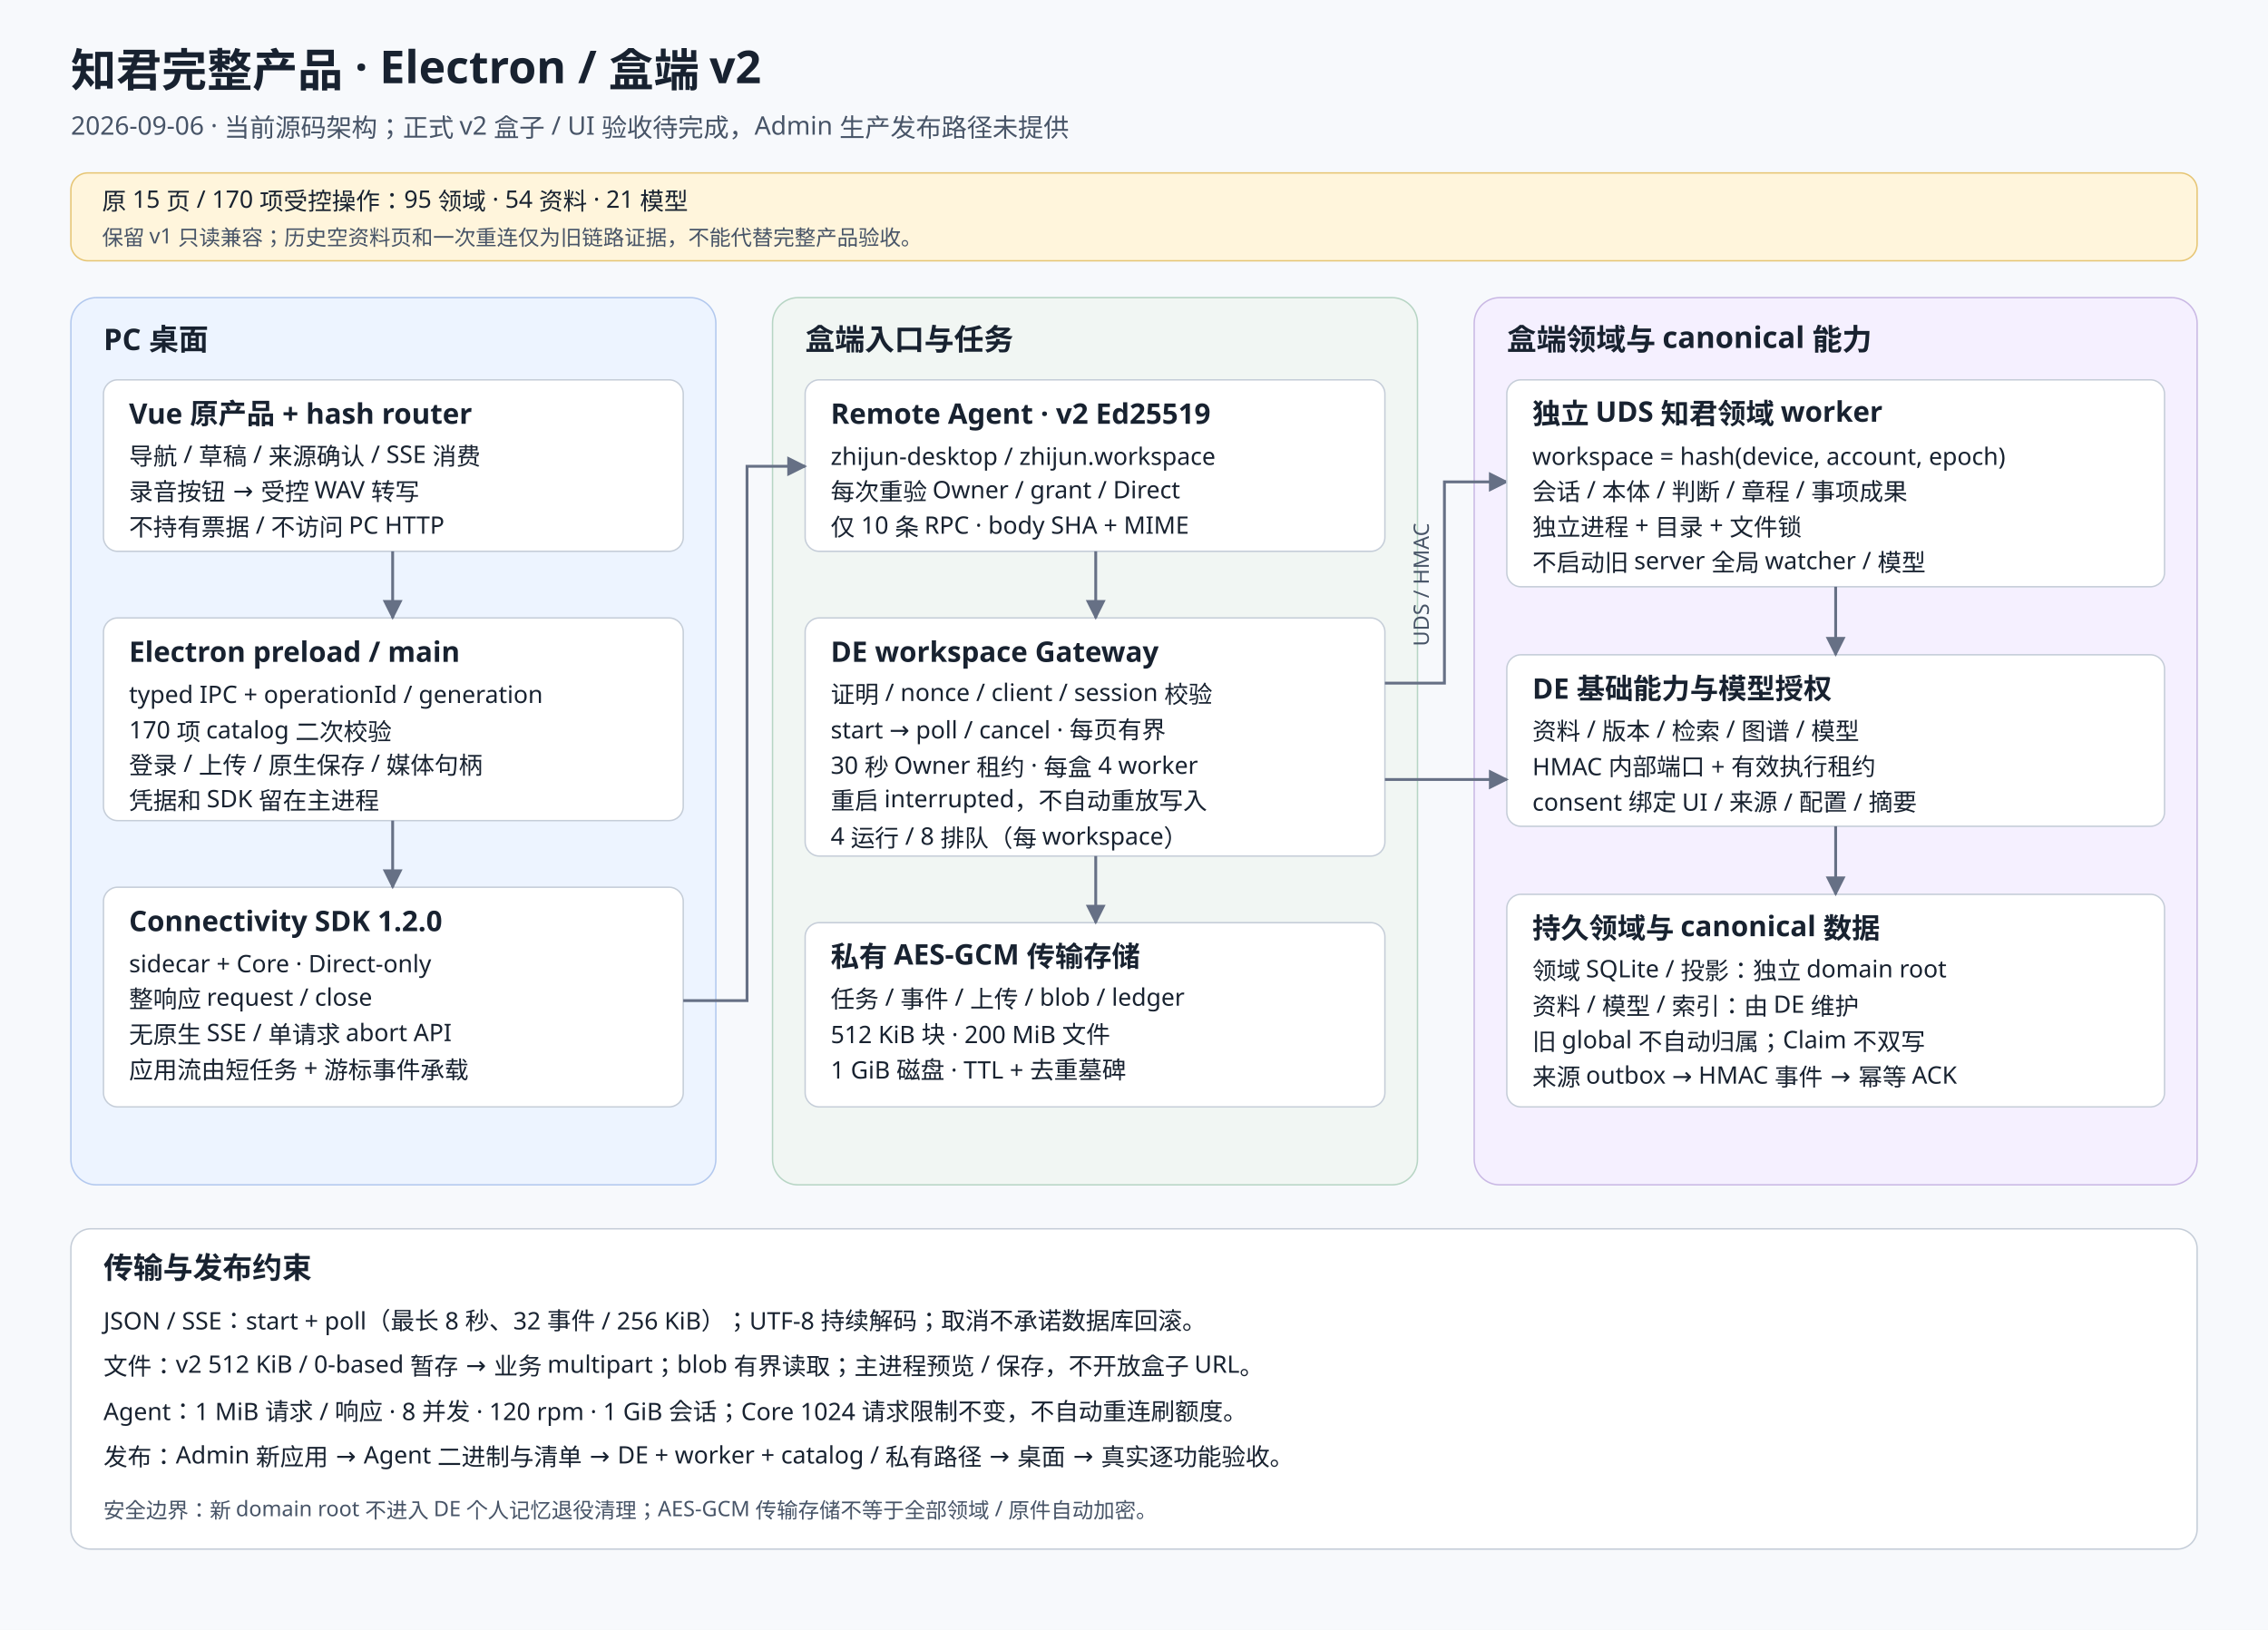
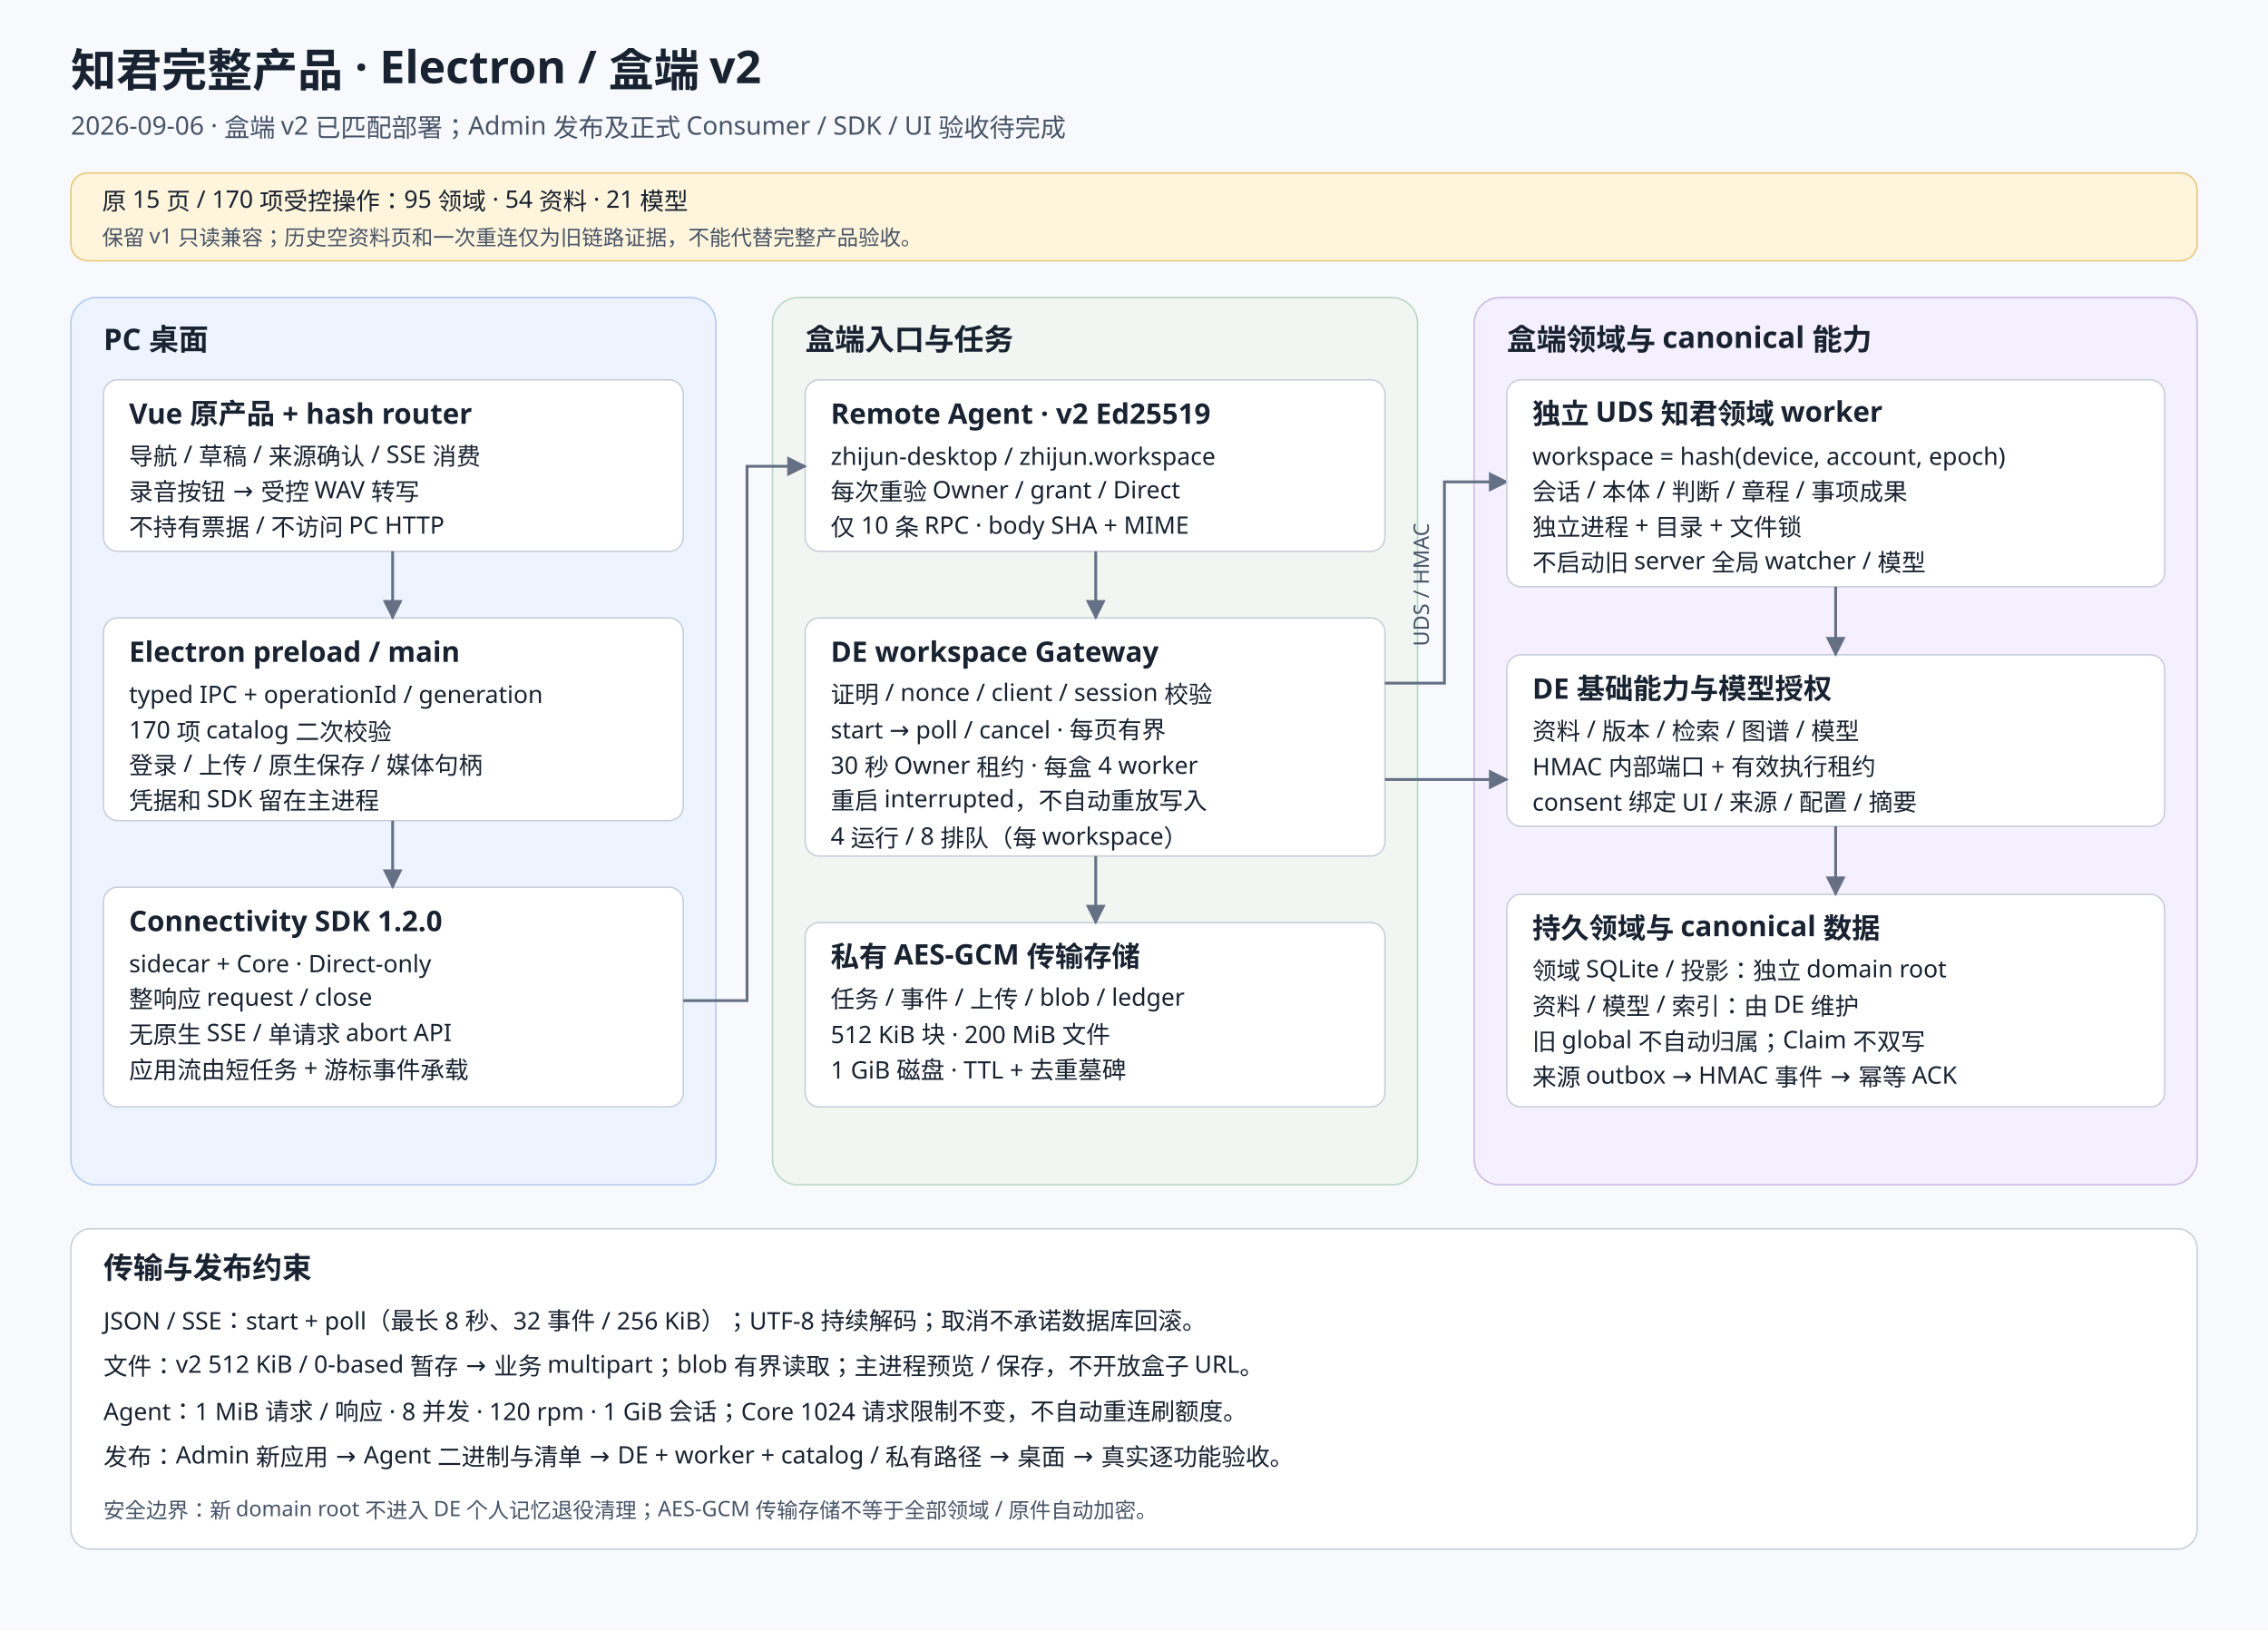
<svg xmlns="http://www.w3.org/2000/svg" width="1600" height="1150" viewBox="0 0 1600 1150" role="img" aria-labelledby="title desc">
  <defs>
    <marker id="arrow" viewBox="0 0 10 10" refX="9" refY="5" markerWidth="7" markerHeight="7" orient="auto-start-reverse">
      <path d="M 0 0 L 10 5 L 0 10 z" fill="#667085" />
    </marker>
  </defs>
  <style>text{font-family:"PingFang SC","Microsoft YaHei",sans-serif;fill:#182230}.title{font-size:32px;font-weight:700}.sub{font-size:18px;fill:#475467}.group{font-size:21px;font-weight:700}.head{font-size:20px;font-weight:650}.body{font-size:17px}.small{font-size:15px;fill:#475467}.line{fill:none;stroke:#667085;stroke-width:2;marker-end:url(#arrow)}.dash{stroke-dasharray:6 5}</style>
  <rect width="1600" height="1150" fill="#f7f9fc" />
  <text x="50" y="61" class="title">知君完整产品 · Electron / 盒端 v2</text>
-   <text x="50" y="95" class="sub">2026-09-06 · 当前源码架构；正式 v2 盒子 / UI 验收待完成，Admin 生产发布路径未提供</text>
+   <text x="50" y="95" class="sub">2026-09-06 · 盒端 v2 已匹配部署；Admin 发布及正式 Consumer / SDK / UI 验收待完成</text>
  <rect x="50" y="122" width="1500" height="62" rx="12" fill="#fff5dc" stroke="#e6c574" />
  <text x="72" y="148" class="body">原 15 页 / 170 项受控操作：95 领域 · 54 资料 · 21 模型</text>
  <text x="72" y="173" class="small">保留 v1 只读兼容；历史空资料页和一次重连仅为旧链路证据，不能代替完整产品验收。</text>
  <rect x="50" y="210" width="455" height="626" rx="18" fill="#edf4ff" stroke="#b2c8ee" />
  <text x="73" y="247" class="group">PC 桌面</text>
  <rect x="545" y="210" width="455" height="626" rx="18" fill="#f1f6f3" stroke="#b7d5c4" />
  <text x="568" y="247" class="group">盒端入口与任务</text>
  <rect x="1040" y="210" width="510" height="626" rx="18" fill="#f5f0ff" stroke="#c9b8e4" />
  <text x="1063" y="247" class="group">盒端领域与 canonical 能力</text>
  <rect x="73" y="268" width="409" height="121" rx="10" fill="white" stroke="#c5cdd8" />
  <text x="91" y="299" class="head">Vue 原产品 + hash router</text>
  <text x="91" y="328" class="body">导航 / 草稿 / 来源确认 / SSE 消费</text>
  <text x="91" y="353" class="body">录音按钮 → 受控 WAV 转写</text>
  <text x="91" y="378" class="body">不持有票据 / 不访问 PC HTTP</text>
  <rect x="73" y="436" width="409" height="143" rx="10" fill="white" stroke="#c5cdd8" />
  <text x="91" y="467" class="head">Electron preload / main</text>
  <text x="91" y="496" class="body">typed IPC + operationId / generation</text>
  <text x="91" y="521" class="body">170 项 catalog 二次校验</text>
  <text x="91" y="546" class="body">登录 / 上传 / 原生保存 / 媒体句柄</text>
  <text x="91" y="571" class="body">凭据和 SDK 留在主进程</text>
  <rect x="73" y="626" width="409" height="155" rx="10" fill="white" stroke="#c5cdd8" />
  <text x="91" y="657" class="head">Connectivity SDK 1.2.0</text>
  <text x="91" y="686" class="body">sidecar + Core · Direct-only</text>
  <text x="91" y="711" class="body">整响应 request / close</text>
  <text x="91" y="736" class="body">无原生 SSE / 单请求 abort API</text>
  <text x="91" y="761" class="body">应用流由短任务 + 游标事件承载</text>
  <path d="M277 389 V436" class="line" />
  <path d="M277 579 V626" class="line" />
  <rect x="568" y="268" width="409" height="121" rx="10" fill="white" stroke="#c5cdd8" />
  <text x="586" y="299" class="head">Remote Agent · v2 Ed25519</text>
  <text x="586" y="328" class="body">zhijun-desktop / zhijun.workspace</text>
  <text x="586" y="353" class="body">每次重验 Owner / grant / Direct</text>
  <text x="586" y="378" class="body">仅 10 条 RPC · body SHA + MIME</text>
  <rect x="568" y="436" width="409" height="168" rx="10" fill="white" stroke="#c5cdd8" />
  <text x="586" y="467" class="head">DE workspace Gateway</text>
  <text x="586" y="496" class="body">证明 / nonce / client / session 校验</text>
  <text x="586" y="521" class="body">start → poll / cancel · 每页有界</text>
  <text x="586" y="546" class="body">30 秒 Owner 租约 · 每盒 4 worker</text>
  <text x="586" y="571" class="body">重启 interrupted，不自动重放写入</text>
  <text x="586" y="596" class="body">4 运行 / 8 排队（每 workspace）</text>
  <rect x="568" y="651" width="409" height="130" rx="10" fill="white" stroke="#c5cdd8" />
  <text x="586" y="682" class="head">私有 AES-GCM 传输存储</text>
  <text x="586" y="711" class="body">任务 / 事件 / 上传 / blob / ledger</text>
  <text x="586" y="736" class="body">512 KiB 块 · 200 MiB 文件</text>
  <text x="586" y="761" class="body">1 GiB 磁盘 · TTL + 去重墓碑</text>
  <path d="M977 482 H1019 V340 H1063" class="line" />
  <path d="M773 389 V436" class="line" />
  <path d="M773 604 V651" class="line" />
  <path d="M482 706 H527 V329 H568" class="line" />
  <rect x="1063" y="268" width="464" height="146" rx="10" fill="white" stroke="#c5cdd8" />
  <text x="1081" y="299" class="head">独立 UDS 知君领域 worker</text>
  <text x="1081" y="328" class="body">workspace = hash(device, account, epoch)</text>
  <text x="1081" y="353" class="body">会话 / 本体 / 判断 / 章程 / 事项成果</text>
  <text x="1081" y="378" class="body">独立进程 + 目录 + 文件锁</text>
  <text x="1081" y="403" class="body">不启动旧 server 全局 watcher / 模型</text>
  <rect x="1063" y="462" width="464" height="121" rx="10" fill="white" stroke="#c5cdd8" />
  <text x="1081" y="493" class="head">DE 基础能力与模型授权</text>
  <text x="1081" y="522" class="body">资料 / 版本 / 检索 / 图谱 / 模型</text>
  <text x="1081" y="547" class="body">HMAC 内部端口 + 有效执行租约</text>
  <text x="1081" y="572" class="body">consent 绑定 UI / 来源 / 配置 / 摘要</text>
  <rect x="1063" y="631" width="464" height="150" rx="10" fill="white" stroke="#c5cdd8" />
  <text x="1081" y="662" class="head">持久领域与 canonical 数据</text>
  <text x="1081" y="691" class="body">领域 SQLite / 投影：独立 domain root</text>
  <text x="1081" y="716" class="body">资料 / 模型 / 索引：由 DE 维护</text>
  <text x="1081" y="741" class="body">旧 global 不自动归属；Claim 不双写</text>
  <text x="1081" y="766" class="body">来源 outbox → HMAC 事件 → 幂等 ACK</text>
  <path d="M1295 414 V462" class="line" />
  <path d="M1295 583 V631" class="line" />
  <path d="M977 550 H1063" class="line" />
  <text x="1008" y="456" class="small" transform="rotate(-90 1008 456)">UDS / HMAC</text>
  <rect x="50" y="867" width="1500" height="226" rx="14" fill="white" stroke="#c5cdd8" />
  <text x="73" y="902" class="group">传输与发布约束</text>
  <text x="73" y="938" class="body">JSON / SSE：start + poll（最长 8 秒、32 事件 / 256 KiB）；UTF-8 持续解码；取消不承诺数据库回滚。</text>
  <text x="73" y="970" class="body">文件：v2 512 KiB / 0-based 暂存 → 业务 multipart；blob 有界读取；主进程预览 / 保存，不开放盒子 URL。</text>
  <text x="73" y="1002" class="body">Agent：1 MiB 请求 / 响应 · 8 并发 · 120 rpm · 1 GiB 会话；Core 1024 请求限制不变，不自动重连刷额度。</text>
  <text x="73" y="1034" class="body">发布：Admin 新应用 → Agent 二进制与清单 → DE + worker + catalog / 私有路径 → 桌面 → 真实逐功能验收。</text>
  <text x="73" y="1071" class="small">安全边界：新 domain root 不进入 DE 个人记忆退役清理；AES-GCM 传输存储不等于全部领域 / 原件自动加密。</text>
</svg>
